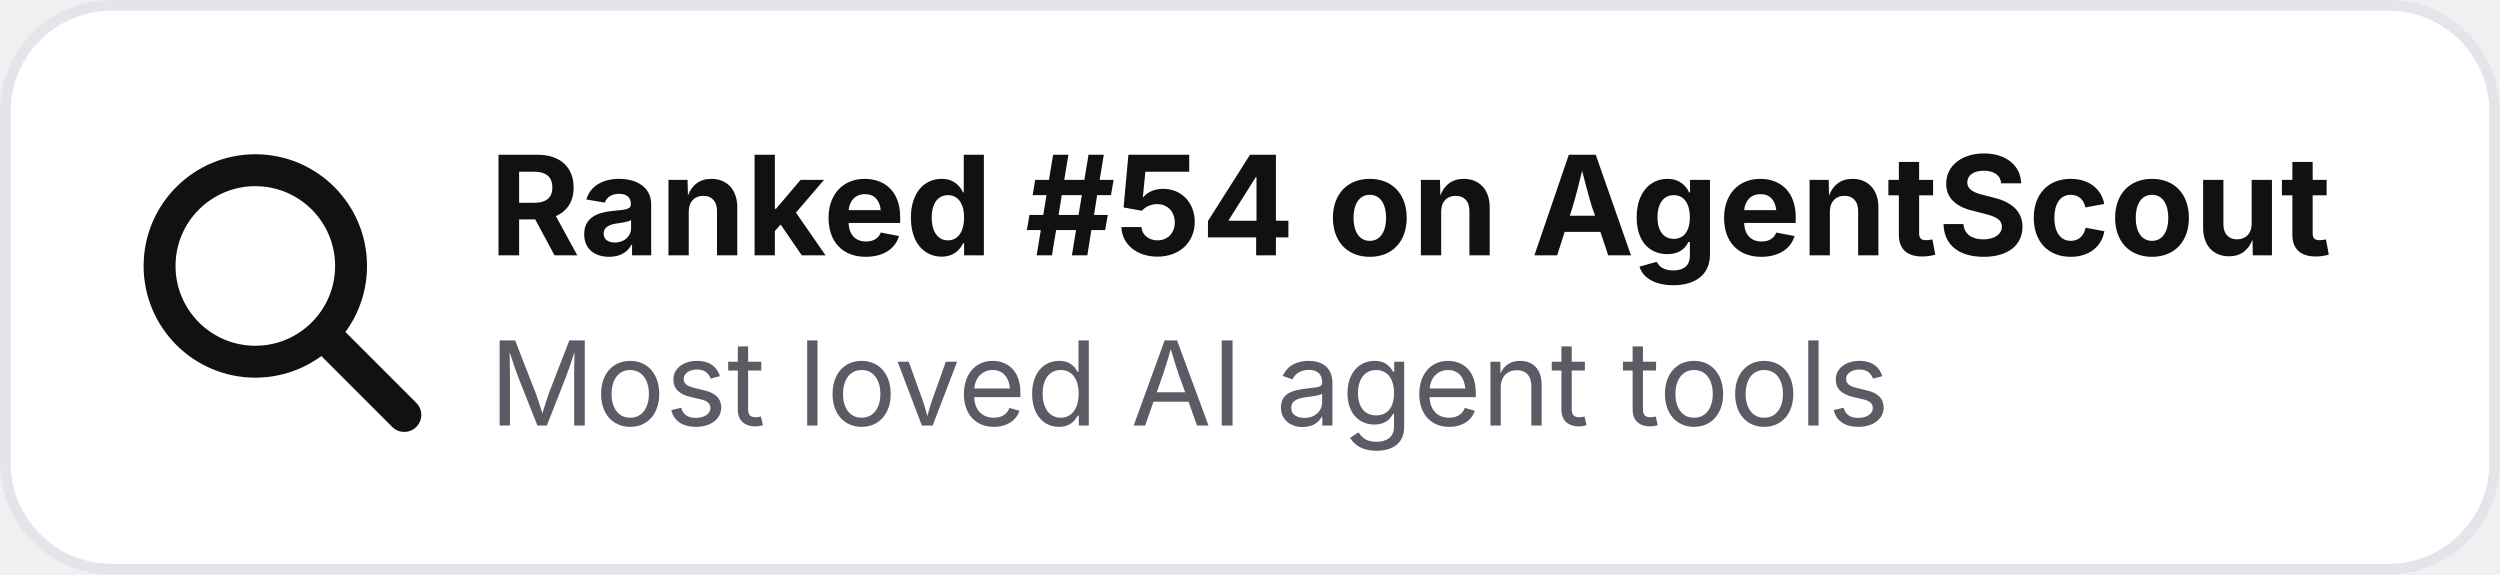
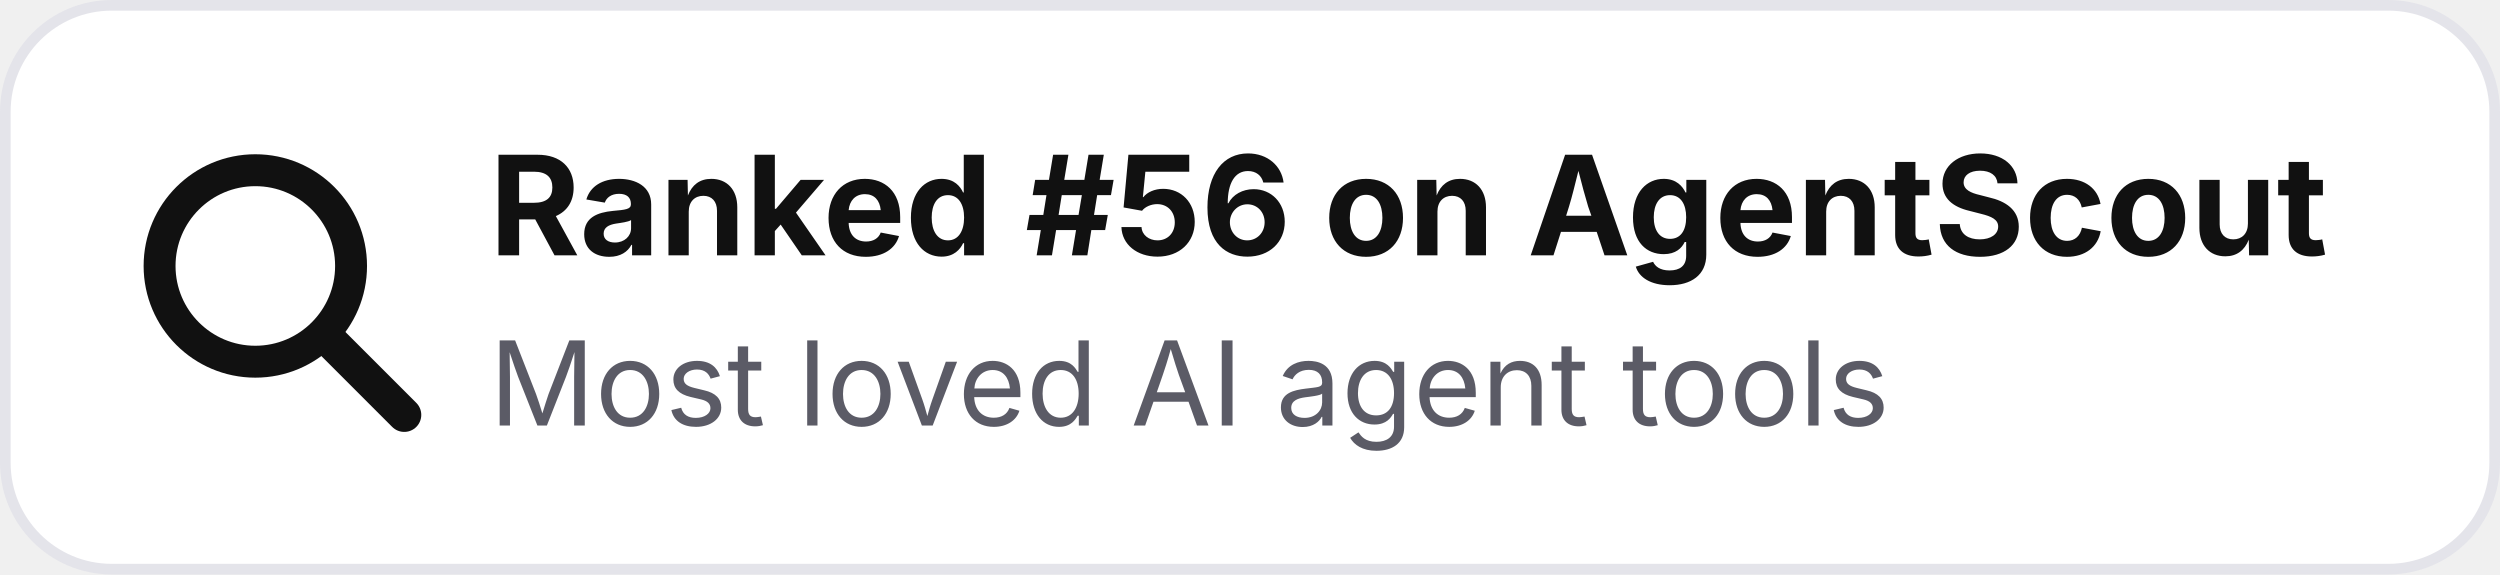
- <svg xmlns="http://www.w3.org/2000/svg" width="235" height="54" viewBox="0 0 235 54" role="img" aria-label="Ranked #54 on AgentScout">
+ <svg xmlns="http://www.w3.org/2000/svg" width="235" height="54" viewBox="0 0 235 54" role="img" aria-label="Ranked #56 on AgentScout">
  <rect x=".5" y=".5" width="234" height="53" rx="10" fill="#ffffff" stroke="#e4e4ea" />
  <circle cx="24" cy="25" r="9" fill="none" stroke="#111111" stroke-width="3" />
  <path d="M31 32l7 7" stroke="#111111" stroke-width="3.2" stroke-linecap="round" />
-   <text x="46" y="24" font-family="Inter,Segoe UI,Arial,sans-serif" font-size="13" font-weight="700" fill="#111111">Ranked #54 on AgentScout</text>
+   <text x="46" y="24" font-family="Inter,Segoe UI,Arial,sans-serif" font-size="13" font-weight="700" fill="#111111">Ranked #56 on AgentScout</text>
  <text x="46" y="40" font-family="Inter,Segoe UI,Arial,sans-serif" font-size="11" fill="#5b5b66">Most loved AI agent tools</text>
</svg>
